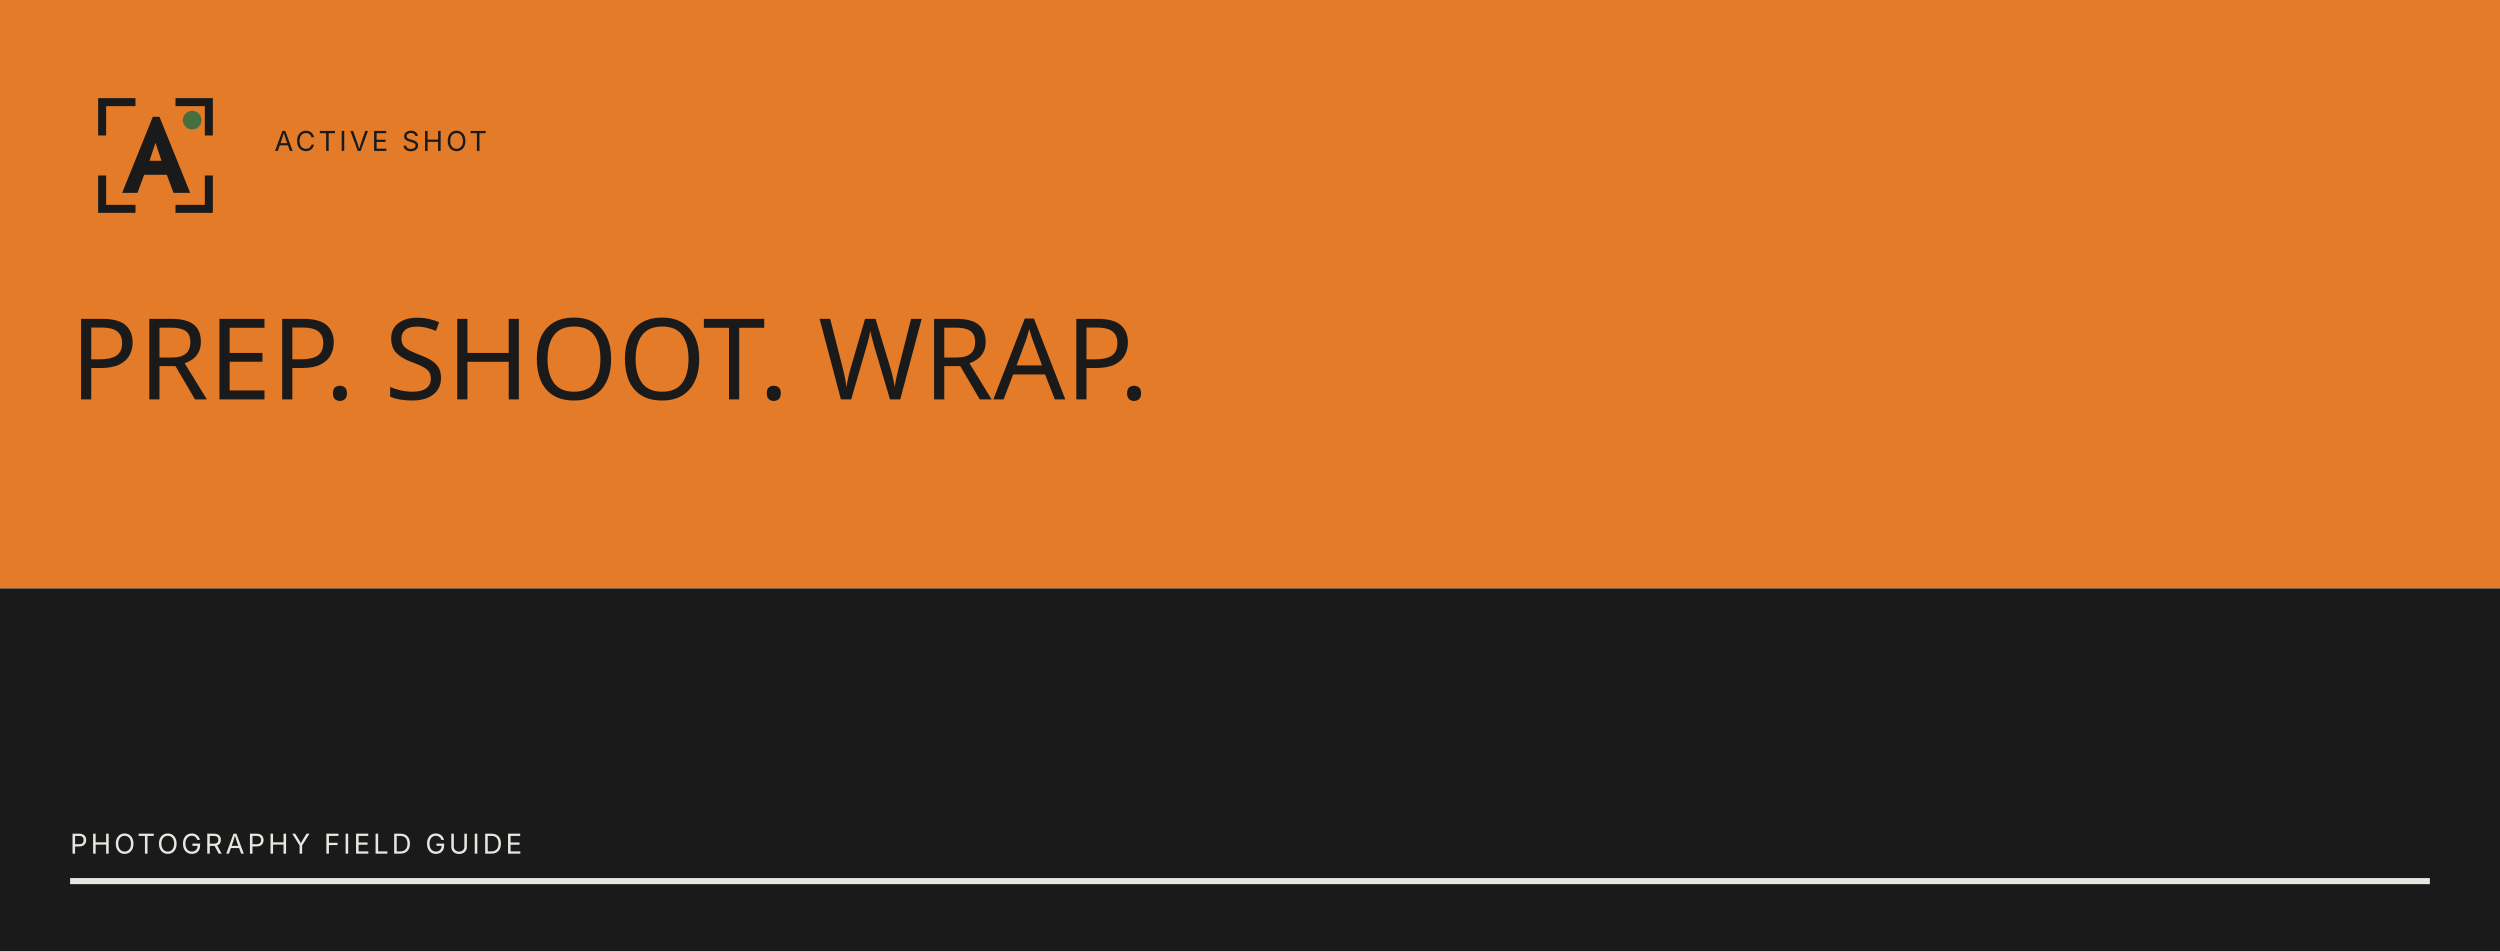
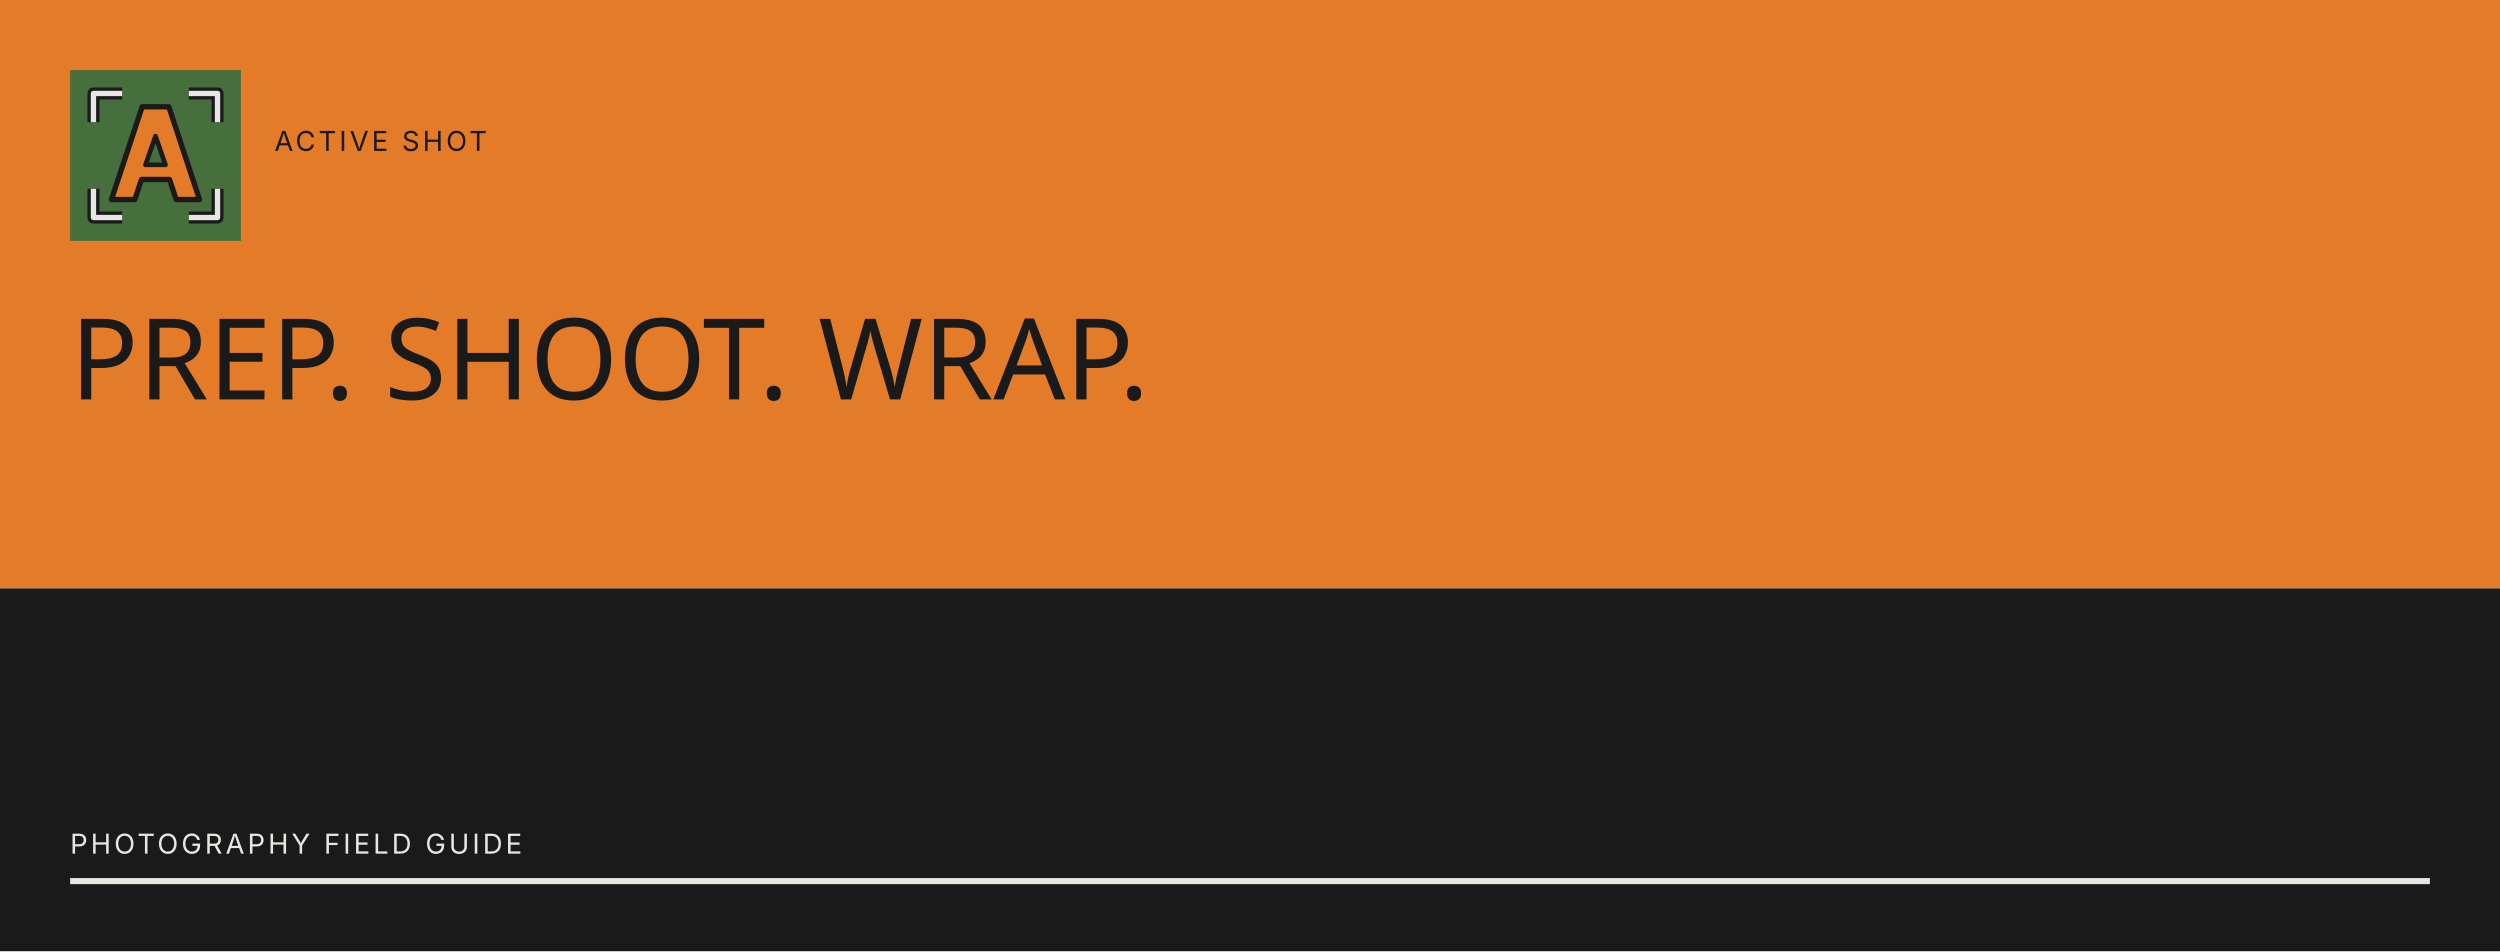
<svg xmlns="http://www.w3.org/2000/svg" width="1640" height="624" viewBox="0 0 1640 624">
  <style>@font-face{font-family:'Alfa Slab One';src:url('../../fonts/AlfaSlabOne-Regular.ttf')}@font-face{font-family:'Inter';src:url('../../fonts/Inter-Variable.ttf')}</style>
  <rect width="100%" height="386" fill="#E47B28" />
  <rect y="386" width="100%" height="238" fill="#1A1A1A" />
  <g transform="translate(46 46) scale(0.4375)">
-     <g fill="none" stroke="#1A1A1A" stroke-width="12" stroke-linecap="square">
-       <path d="M48 92V48h44" />
-       <path d="M164 48h44v44" />
-       <path d="M208 164v44h-44" />
-       <path d="M92 208H48v-44" />
+     <rect width="256" height="256" fill="#476E3D" />
+     <g fill="none" stroke-linecap="butt" stroke-linejoin="round">
+       <g stroke="#1A1A1A" stroke-width="18">
+         <path d="M35 78V35h43" />
+         <path d="M178 35h43v43" />
+         <path d="M221 178v43h-43" />
+         <path d="M78 221H35v-43" />
+       </g>
+       <g stroke="#E8E6E0" stroke-width="8">
+         <path d="M35 78V35h43" />
+         <path d="M178 35h43v43" />
+         <path d="M221 178v43h-43" />
+         <path d="M78 221H35v-43" />
+       </g>
    </g>
-     <path d="M78 184 124 70h10l46 114h-25l-10-27h-34l-10 27H78Zm41-48h18l-9-27-9 27Z" fill="#1A1A1A" />
-     <circle cx="183" cy="75" r="14" fill="#476E3D" />
+     <path d="M62 194 108 55h40l46 139h-35l-10-30h-42l-10 30Z" fill="#E47B28" stroke="#1A1A1A" stroke-width="8" stroke-linejoin="round" />
+     <path d="m128 99-15 43h30Z" fill="#476E3D" stroke="#1A1A1A" stroke-width="7" stroke-linejoin="round" />
  </g>
  <text x="180" y="99" fill="#1A1A1A" font-family="Inter" font-size="18" letter-spacing="2">ACTIVE SHOT</text>
  <text x="46" y="262" fill="#1A1A1A" font-family="Alfa Slab One" font-size="74">PREP. SHOOT. WRAP.</text>
  <text x="46" y="560" fill="#E8E6E0" font-family="Inter" font-size="18" letter-spacing="2">PHOTOGRAPHY FIELD GUIDE</text>
  <line x1="46" y1="578" x2="1594" y2="578" stroke="#E8E6E0" stroke-width="4" />
</svg>
